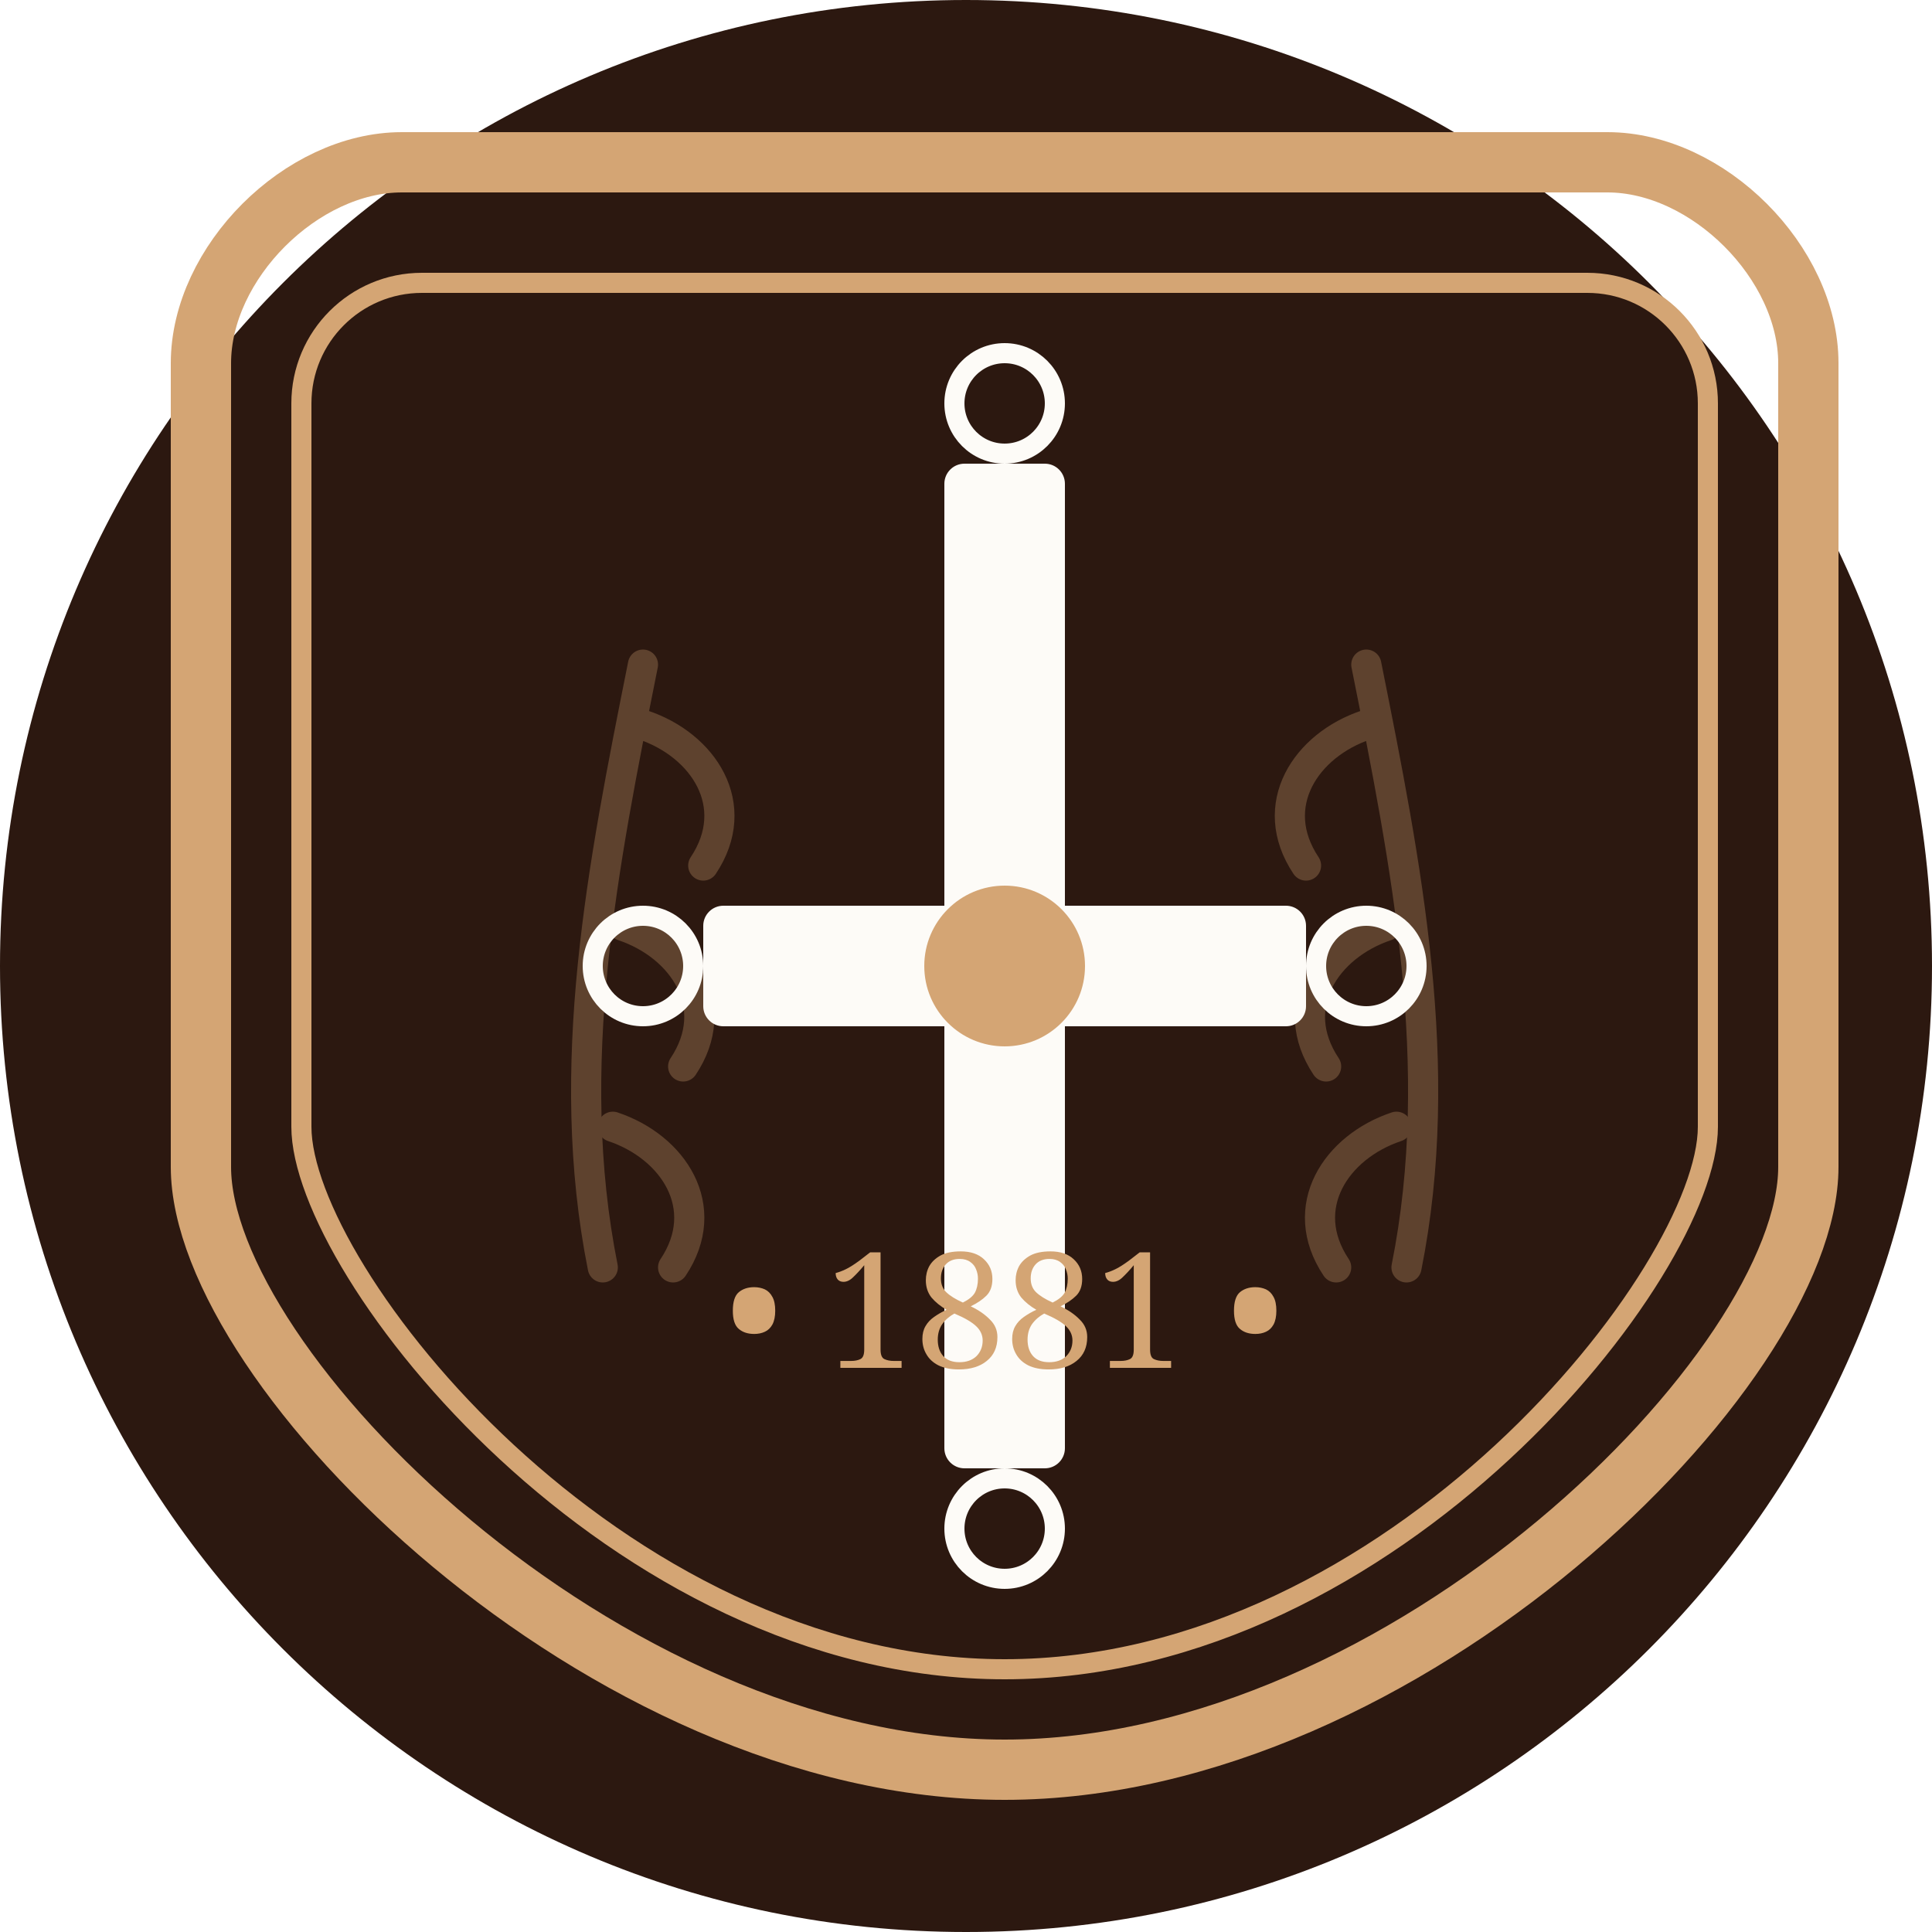
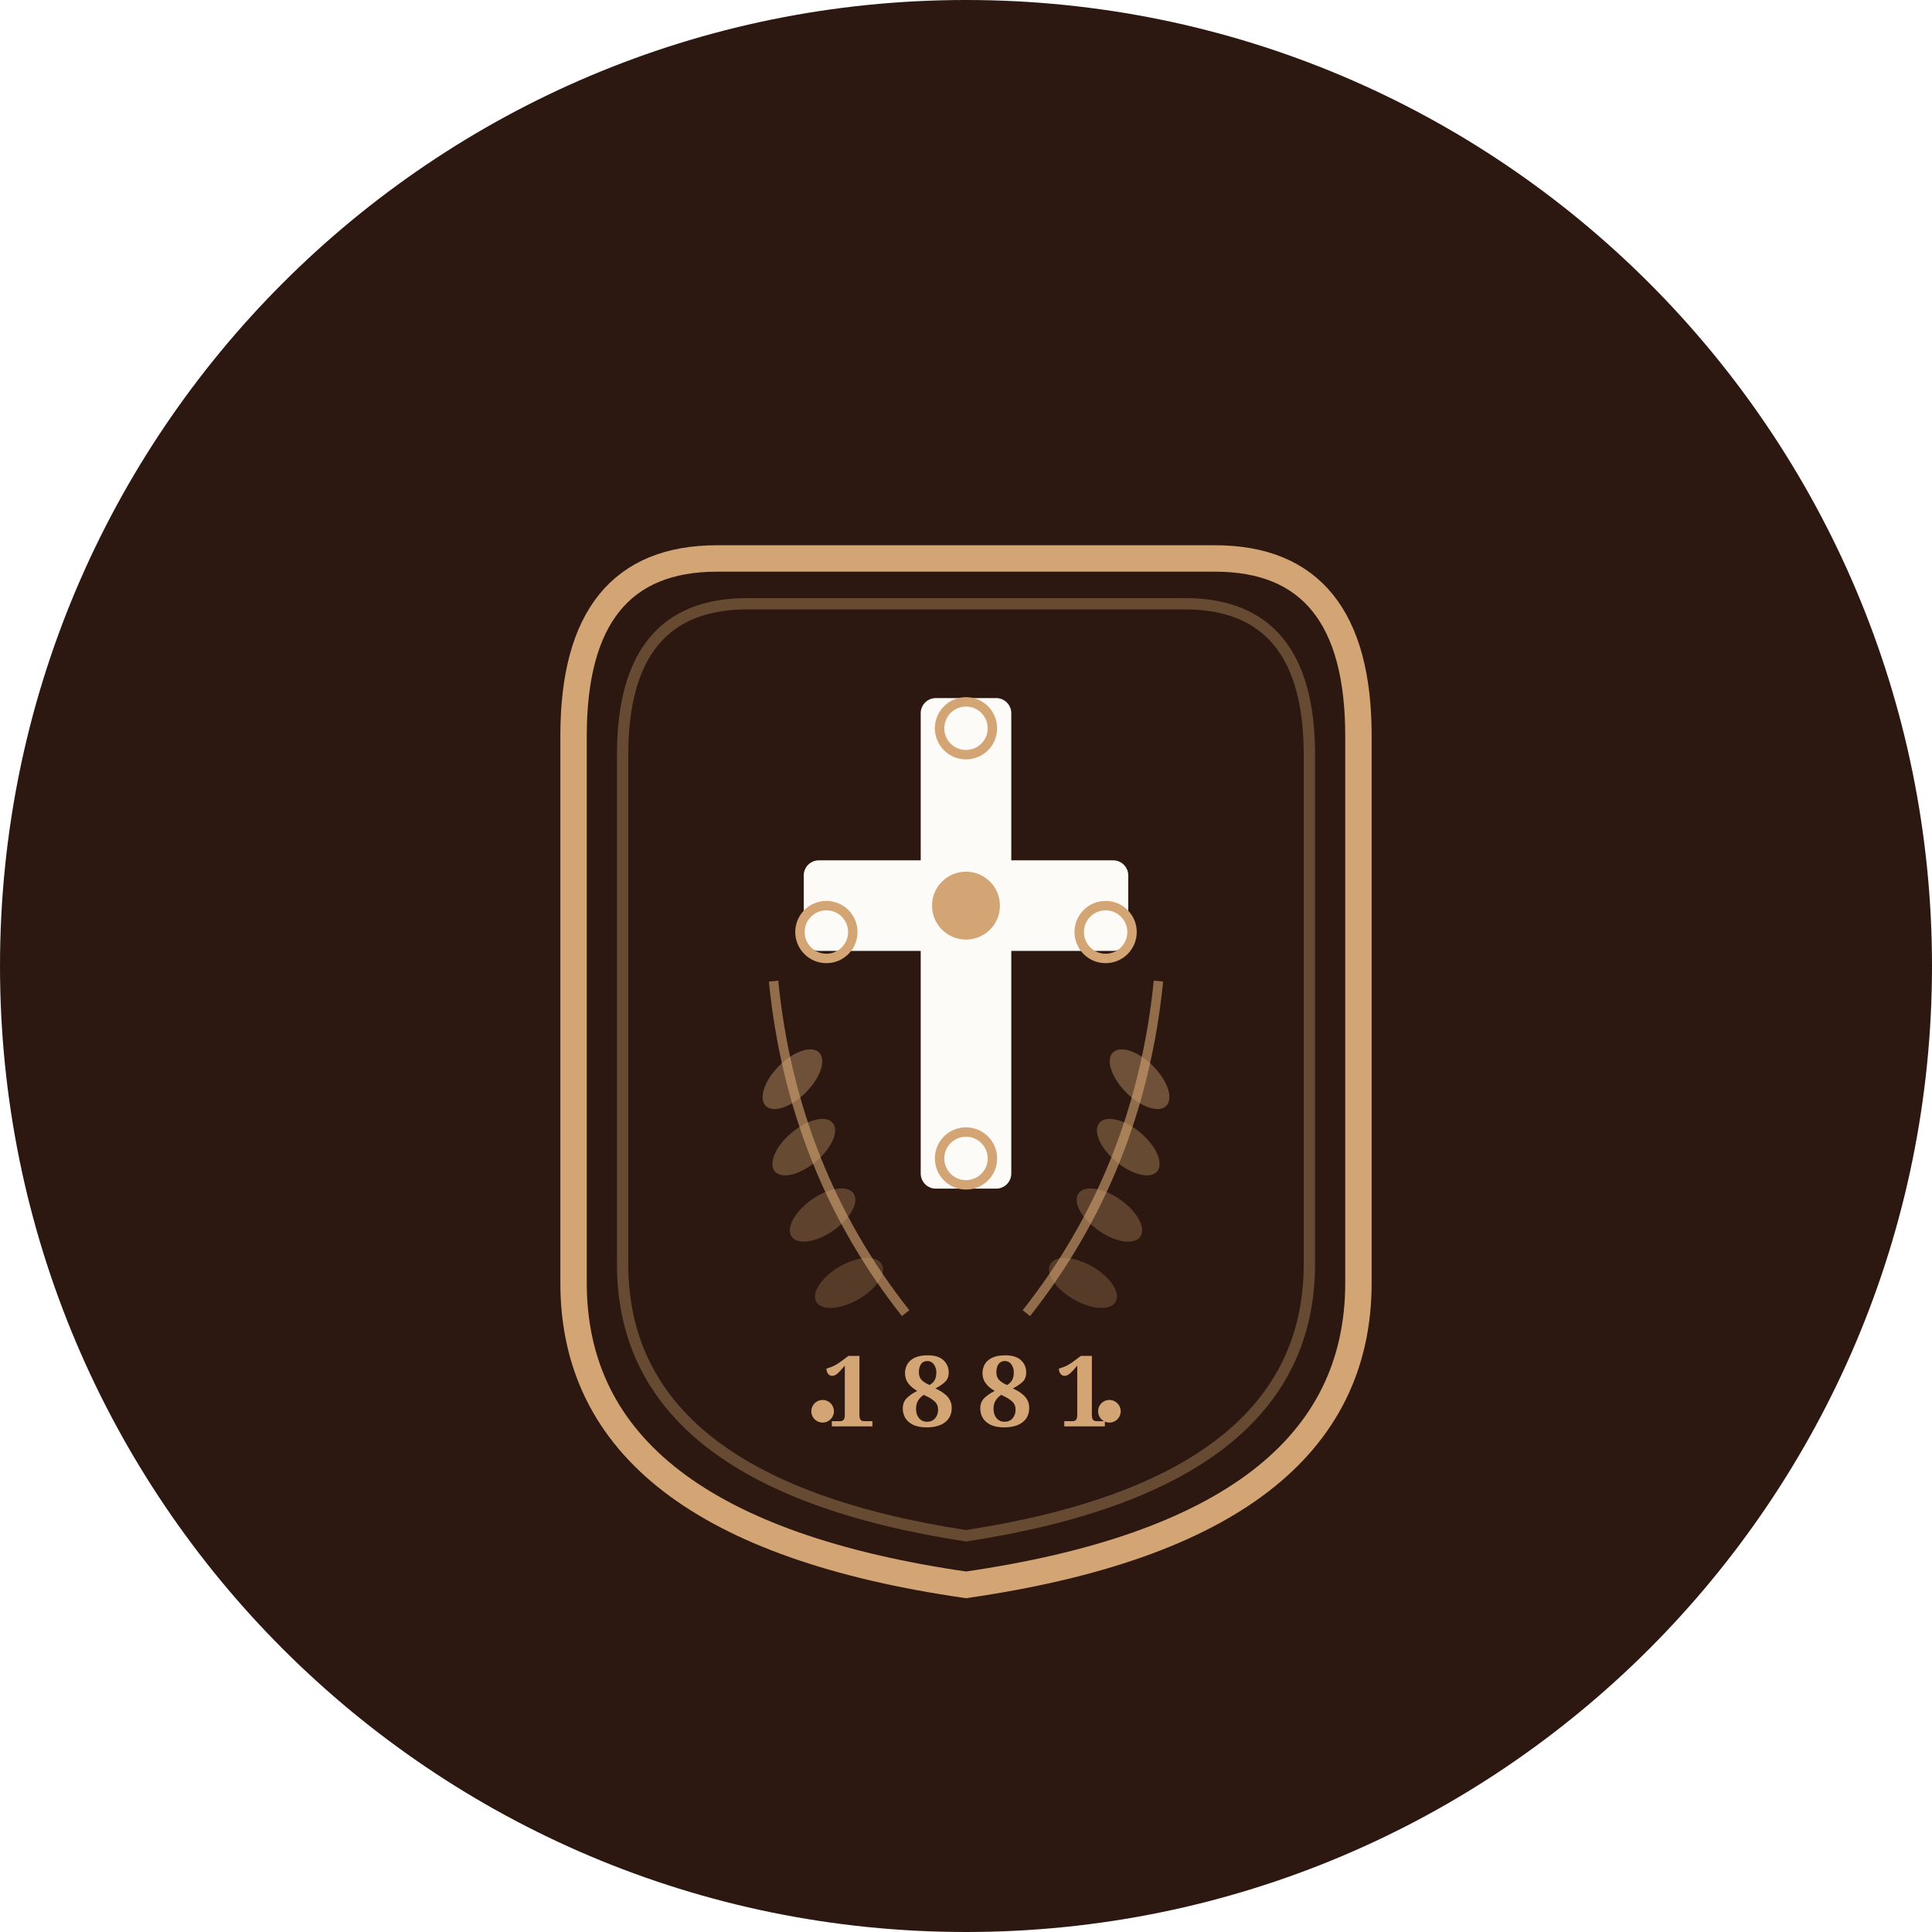
- <svg xmlns="http://www.w3.org/2000/svg" width="64" height="64" viewBox="0 0 100 100" fill="none">
-   <circle cx="50" cy="50" r="50" fill="#2C1810" />
-   <g transform="translate(0, -2) scale(1.04)">
-     <path d="M10 20C10 15 15 10 20 10H80C85 10 90 15 90 20V60C90 70 70 90 50 90C30 90 10 70 10 60V20Z" stroke="#D4A574" stroke-width="3" />
-     <path d="M15 22C15 18.686 17.686 16 21 16H79C82.314 16 85 18.686 85 22V58C85 65.18 69.404 85 50 85C30.596 85 15 65.18 15 58V22Z" stroke="#D4A574" stroke-width="1" />
-     <g opacity="0.3">
-       <path d="M32 35C30 45 28 55 30 65" stroke="#D4A574" stroke-width="1.5" stroke-linecap="round" />
-       <path d="M32 38C35 39 37 42 35 45" stroke="#D4A574" stroke-width="1.5" stroke-linecap="round" />
-       <path d="M31 48C34 49 36 52 34 55" stroke="#D4A574" stroke-width="1.5" stroke-linecap="round" />
-       <path d="M30.5 58C33.5 59 35.5 62 33.5 65" stroke="#D4A574" stroke-width="1.5" stroke-linecap="round" />
-     </g>
-     <g opacity="0.3" transform="scale(-1, 1) translate(-100, 0)">
-       <path d="M32 35C30 45 28 55 30 65" stroke="#D4A574" stroke-width="1.5" stroke-linecap="round" />
-       <path d="M32 38C35 39 37 42 35 45" stroke="#D4A574" stroke-width="1.5" stroke-linecap="round" />
-       <path d="M31 48C34 49 36 52 34 55" stroke="#D4A574" stroke-width="1.5" stroke-linecap="round" />
-       <path d="M30.5 58C33.5 59 35.5 62 33.5 65" stroke="#D4A574" stroke-width="1.5" stroke-linecap="round" />
-     </g>
-     <g fill="#FDFBF7">
-       <rect x="47" y="25" width="6" height="50" rx="1" />
-       <rect x="35" y="47" width="30" height="6" rx="1" />
-       <circle cx="50" cy="22" r="2.5" stroke="#FDFBF7" stroke-width="1" fill="none" />
-       <circle cx="50" cy="78" r="2.5" stroke="#FDFBF7" stroke-width="1" fill="none" />
-       <circle cx="32" cy="50" r="2.5" stroke="#FDFBF7" stroke-width="1" fill="none" />
-       <circle cx="68" cy="50" r="2.5" stroke="#FDFBF7" stroke-width="1" fill="none" />
-     </g>
-     <circle cx="50" cy="50" r="4" fill="#D4A574" />
-     <text x="50" y="70" font-family="Cinzel, serif" font-size="8" fill="#D4A574" text-anchor="middle">
-       <tspan>• 1881 •</tspan>
-     </text>
-   </g>
+ <svg xmlns="http://www.w3.org/2000/svg" viewBox="0 0 512 512" width="512" height="512">
+   <circle cx="256" cy="256" r="256" fill="#2C1810" />
+   <path d="M152,280 L152,195 Q152,148 190,148 L322,148 Q360,148 360,195 L360,280 L360,340 Q360,405 256,420 Q152,405 152,340 Z" fill="none" stroke="#D4A574" stroke-width="7" />
+   <path d="M165,278 L165,200 Q165,160 198,160 L314,160 Q347,160 347,200 L347,278 L347,335 Q347,393 256,407 Q165,393 165,335 Z" fill="none" stroke="#D4A574" stroke-width="3" opacity="0.35" />
+   <rect x="244" y="185" width="24" height="130" rx="4" fill="#FDFBF7" />
+   <rect x="213" y="228" width="86" height="24" rx="4" fill="#FDFBF7" />
+   <circle cx="256" cy="240" r="9" fill="#D4A574" />
+   <circle cx="256" cy="193" r="7" fill="none" stroke="#D4A574" stroke-width="2.5" />
+   <circle cx="256" cy="307" r="7" fill="none" stroke="#D4A574" stroke-width="2.5" />
+   <circle cx="219" cy="247" r="7" fill="none" stroke="#D4A574" stroke-width="2.5" />
+   <circle cx="293" cy="247" r="7" fill="none" stroke="#D4A574" stroke-width="2.5" />
+   <path d="M240,348 Q210,310 205,260" fill="none" stroke="#D4A574" stroke-width="2.5" opacity="0.6" />
+   <ellipse cx="225" cy="340" rx="10" ry="5" fill="#D4A574" opacity="0.25" transform="rotate(-30,225,340)" />
+   <ellipse cx="218" cy="322" rx="10" ry="5" fill="#D4A574" opacity="0.3" transform="rotate(-35,218,322)" />
+   <ellipse cx="213" cy="304" rx="10" ry="5" fill="#D4A574" opacity="0.35" transform="rotate(-40,213,304)" />
+   <ellipse cx="210" cy="286" rx="10" ry="5" fill="#D4A574" opacity="0.4" transform="rotate(-45,210,286)" />
+   <path d="M272,348 Q302,310 307,260" fill="none" stroke="#D4A574" stroke-width="2.5" opacity="0.6" />
+   <ellipse cx="287" cy="340" rx="10" ry="5" fill="#D4A574" opacity="0.25" transform="rotate(30,287,340)" />
+   <ellipse cx="294" cy="322" rx="10" ry="5" fill="#D4A574" opacity="0.3" transform="rotate(35,294,322)" />
+   <ellipse cx="299" cy="304" rx="10" ry="5" fill="#D4A574" opacity="0.35" transform="rotate(40,299,304)" />
+   <ellipse cx="302" cy="286" rx="10" ry="5" fill="#D4A574" opacity="0.4" transform="rotate(45,302,286)" />
+   <text x="256" y="378" text-anchor="middle" fill="#D4A574" font-family="Georgia,serif" font-size="26" font-weight="600" letter-spacing="6">1881</text>
+   <circle cx="218" cy="374" r="3" fill="#D4A574" />
+   <circle cx="294" cy="374" r="3" fill="#D4A574" />
</svg>
